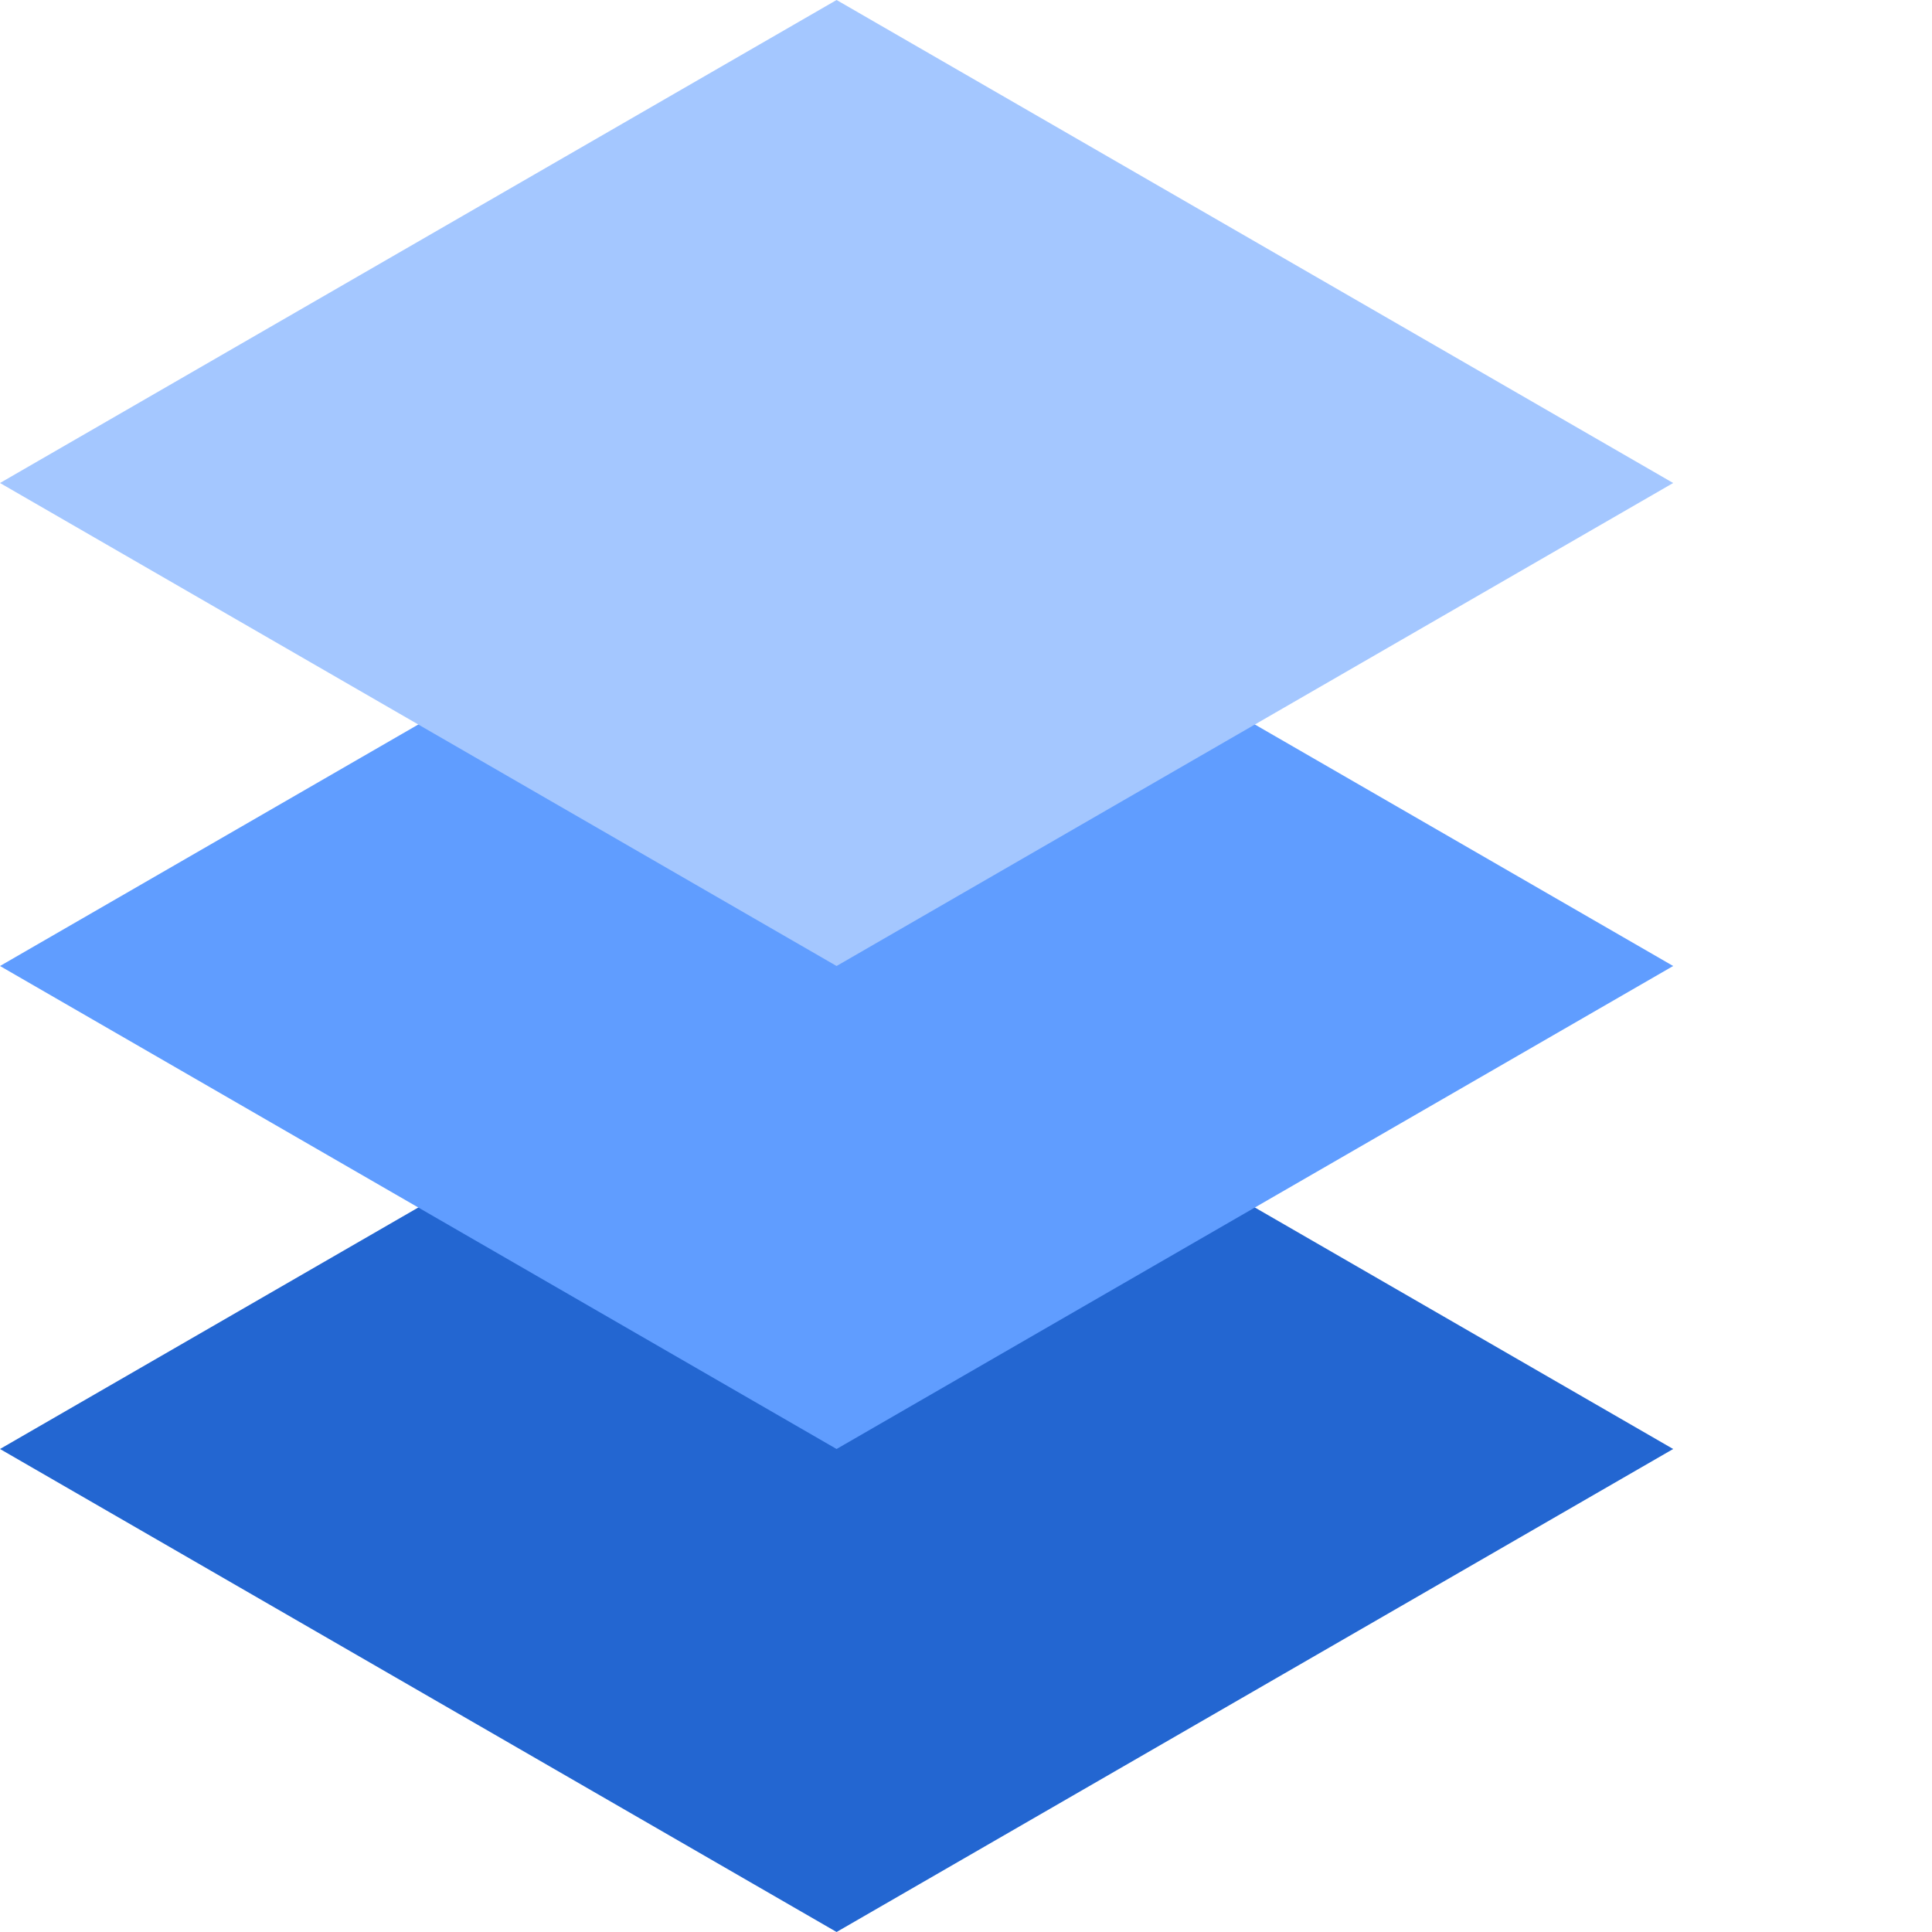
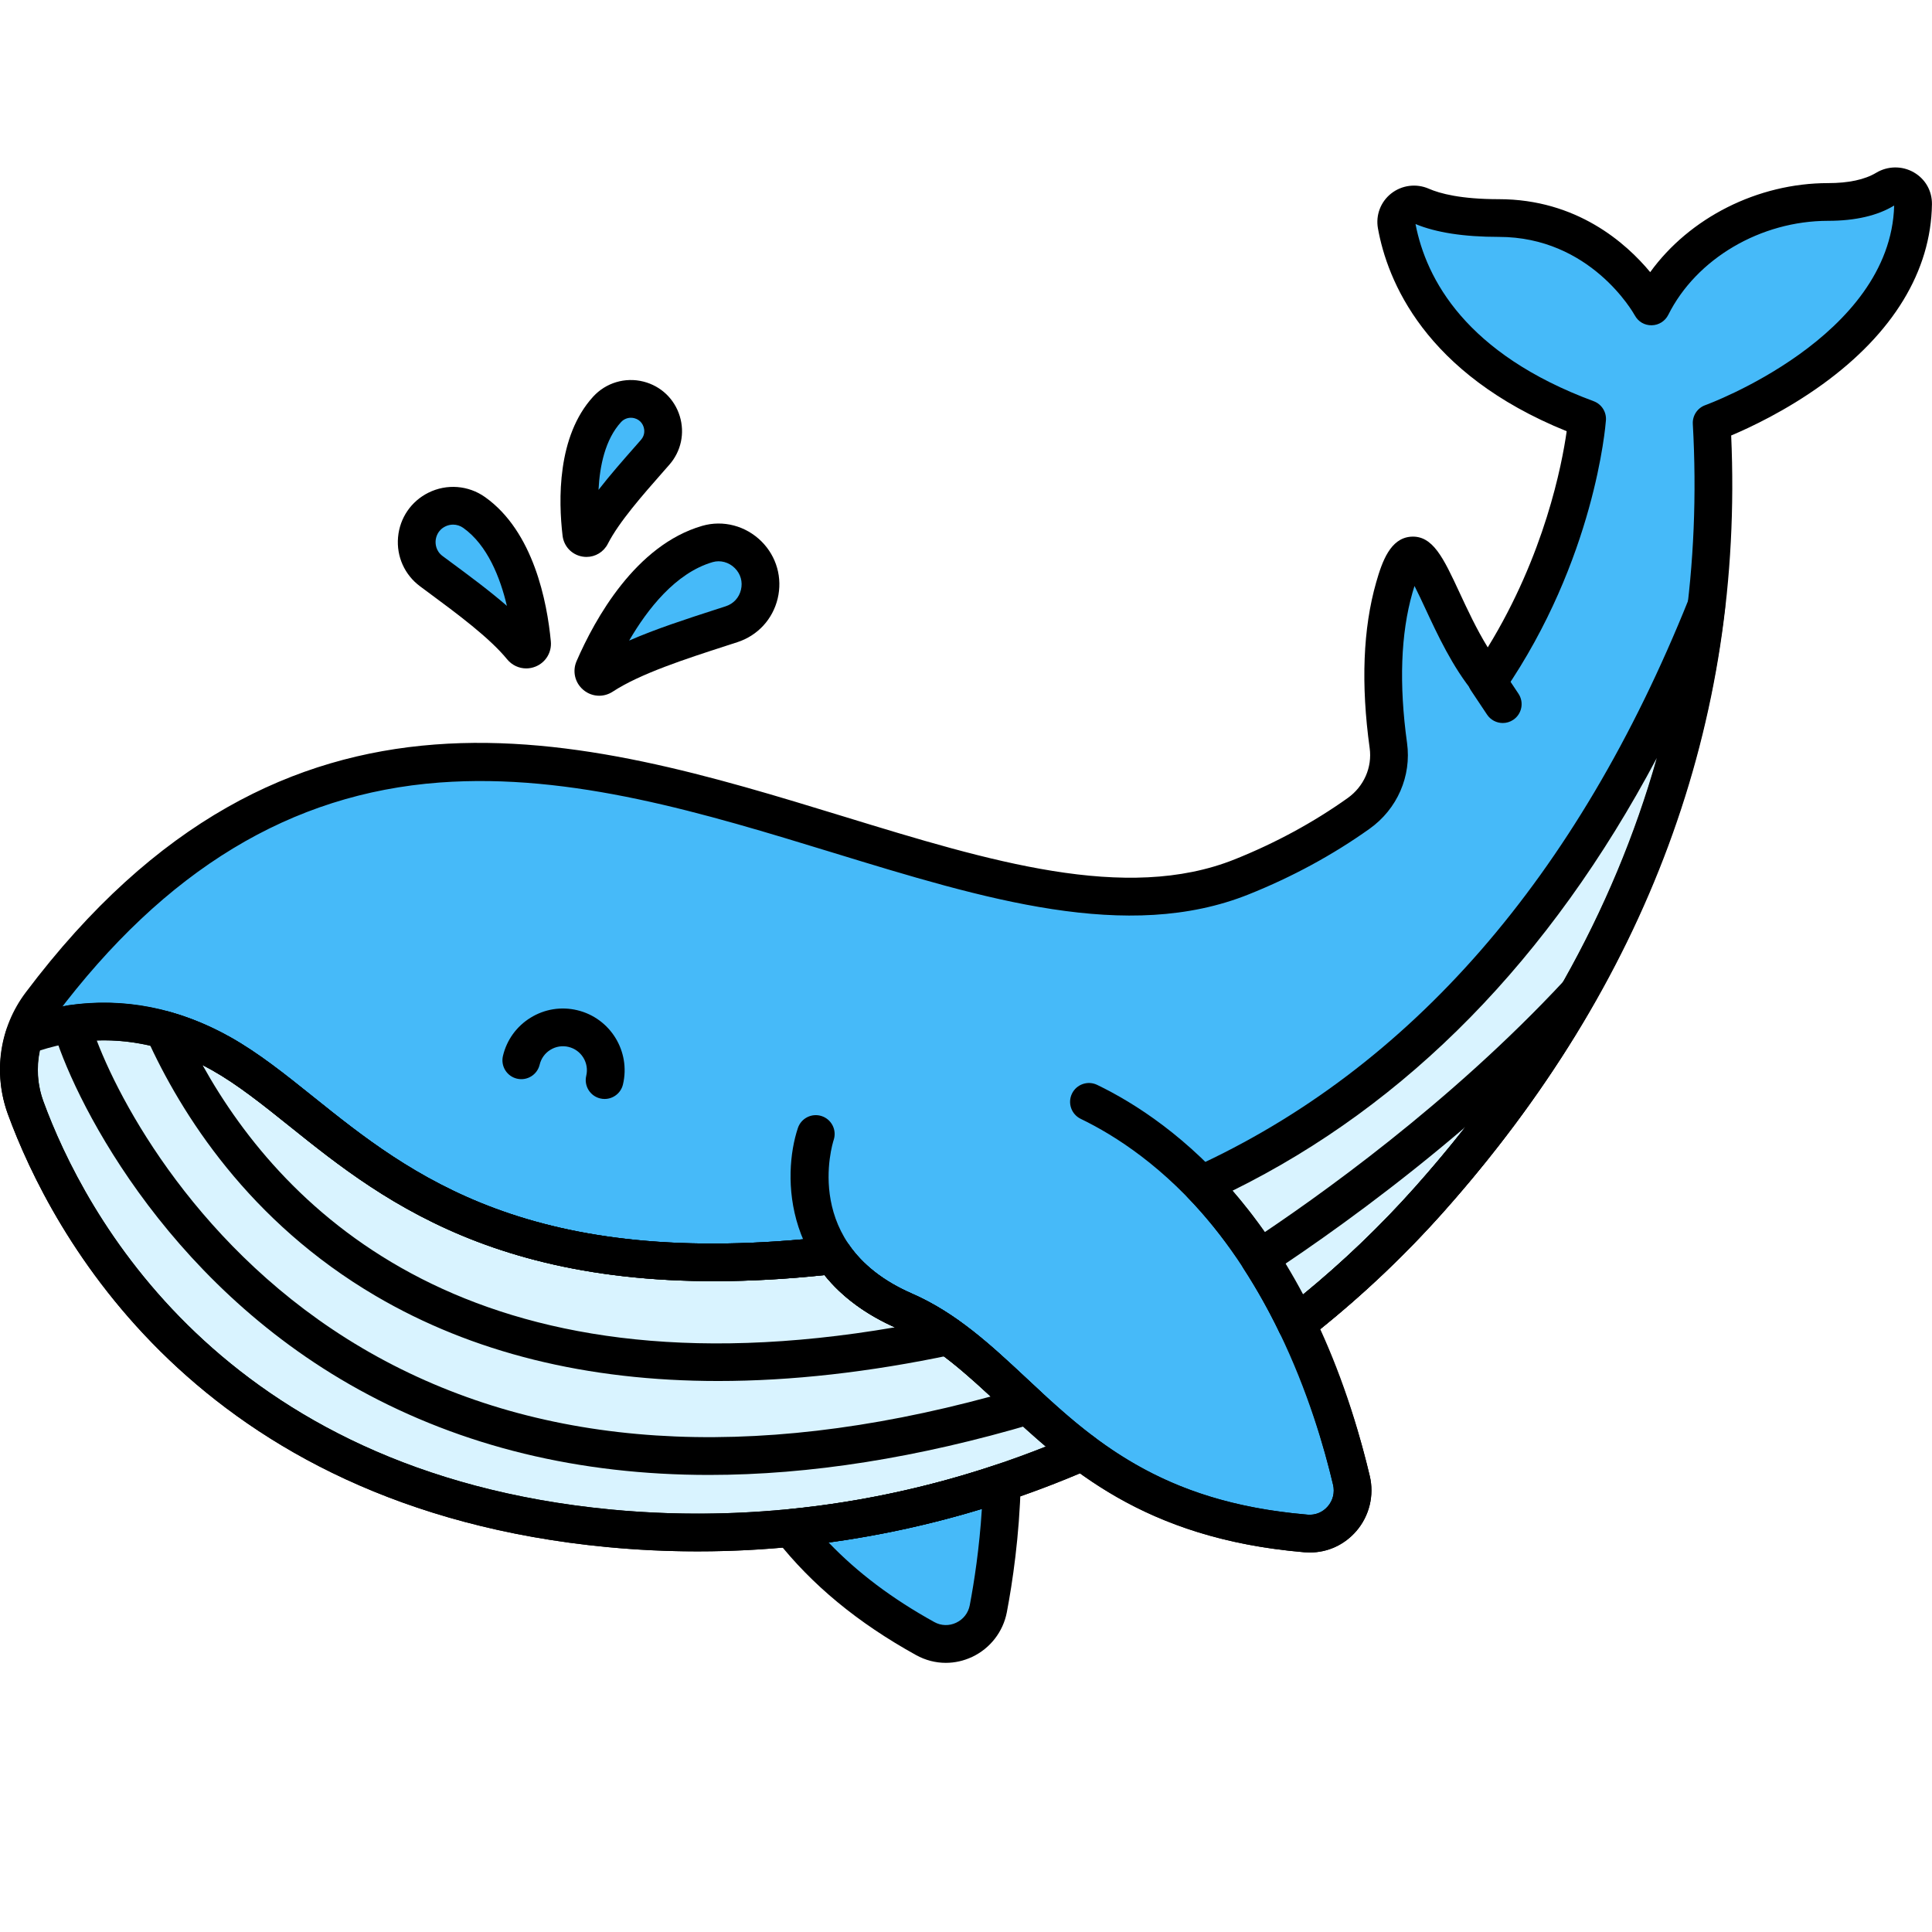
- <svg xmlns="http://www.w3.org/2000/svg" version="1.1" width="256" height="256" viewbox="0 0 949 256">
-   <path fill="#2366d1" d="M110.851 128L221.703 192L110.851 256L0 192Z" />
-   <path fill="#609dff" d="M110.851 64L221.703 128L110.851 192L0 128Z" />
-   <path fill="#a4c7ff" d="M110.851 0L221.703 64L110.851 128L0 64Z" />
+ <svg xmlns="http://www.w3.org/2000/svg" enable-background="new 0 0 256 256" height="512" viewBox="0 0 256 256" width="512">
+   <g fill="#46baf9">
+     <path d="m93.736 72.081c-7.978 2.315-12.993 11.797-15.045 16.518-.304.7.484 1.378 1.123.959 4.277-2.806 11.193-4.915 17.122-6.846 3.938-1.282 5.132-6.268 2.203-9.197-1.412-1.412-3.484-1.991-5.403-1.434z" />
+     <path d="m62.822 67.904c5.69 4.035 7.25 12.786 7.677 17.319.072.76-.883 1.148-1.366.557-2.786-3.407-7.743-6.948-11.976-10.091-2.883-2.141-2.489-6.568.727-8.168 1.59-.791 3.49-.644 4.938.383z" />
+     <path d="m80.445 54.243c-4.178 4.562-3.894 12.44-3.417 16.449.08.672.98.83 1.288.227 1.778-3.474 5.414-7.471 8.496-10.987 2.099-2.395.929-6.159-2.157-6.945-1.527-.387-3.146.095-4.21 1.256z" />
+     <path d="m253.494 27.03c.027-1.854-2.012-2.95-3.602-1.995s-4.003 1.726-7.65 1.726c-9.582 0-19.164 5.323-23.423 13.841 0 0-6.388-11.711-20.229-11.711-5.019 0-8.218-.7-10.256-1.592-1.729-.756-3.623.664-3.289 2.521 1.284 7.13 6.393 18.701 25.257 25.688 0 0-1.288 17.542-13.077 34.725-7.061-8.573-9.099-24.181-12.475-12.367-1.952 6.83-1.667 14.555-.787 20.92.484 3.496-1.065 6.95-3.939 8.997-4.478 3.189-9.612 6.055-15.503 8.411-41.458 16.582-106.122-53.607-159.123 16.819-2.968 3.944-3.696 9.146-1.998 13.78 5.781 15.769 24.427 50.649 77.27 55.71 21.743 2.082 43.257-1.623 62.761-10.143 6.933 5.213 15.808 9.656 29.625 10.831 3.867.329 6.912-3.253 6.017-7.03-1.255-5.295-3.5-12.869-7.302-20.717 6.285-4.907 12.173-10.397 17.561-16.442 20.743-23.268 40.028-57.472 37.473-102.964-.001.001 26.398-9.395 26.689-29.008z" />
+     <path d="m179.072 196.162c-3.045-12.848-11.891-39.109-34.78-50.159l-36.199 4.259s-5.323 15.97 11.711 23.423c15.866 6.941 21.573 26.813 53.25 29.507 3.869.328 6.913-3.254 6.018-7.03z" />
+   </g>
+   <path d="m159.203 156.96c5.409 5.639 9.498 12.149 12.567 18.485 6.285-4.907 12.173-10.397 17.561-16.442 16.872-18.926 32.778-45.088 36.753-78.674-16.585 41.354-40.625 64.648-66.881 76.631z" fill="#d9f3ff" />
+   <path d="m119.805 173.684c-4.571-2-7.522-4.615-9.408-7.368-52.524 5.991-64.88-17.584-81.089-26.701-10.97-6.171-20.609-4.393-26.086-2.346-.985 3.065-.961 6.418.177 9.523 5.78 15.768 24.426 50.651 77.27 55.712 21.743 2.082 43.257-1.623 62.761-10.143-8.962-6.739-14.679-14.763-23.625-18.677z" fill="#d9f3ff" />
+   <path d="m104.819 202.466c4.024 5.109 9.55 10.104 17.774 14.654 3.396 1.879 7.638-.148 8.363-3.961.809-4.257 1.633-10.093 1.802-16.694-9.029 3.028-18.394 5.061-27.939 6.001z" fill="#46baf9" />
+   <path d="m173.557 205.713c-.237 0-.475-.01-.713-.03-21.417-1.821-31.409-11.149-40.225-19.379-4.441-4.146-8.636-8.062-13.815-10.328-15.128-6.619-15.171-20.231-13.081-26.504.437-1.31 1.854-2.017 3.162-1.581 1.307.436 2.015 1.847 1.584 3.154-.189.583-4.32 13.937 10.338 20.35 5.962 2.609 10.461 6.808 15.223 11.254 8.625 8.052 17.544 16.378 37.237 18.052 1.024.086 1.996-.313 2.671-1.096.688-.798.944-1.843.701-2.866-7.531-31.777-24.18-44.017-33.434-48.484-1.243-.601-1.765-2.095-1.165-3.338s2.095-1.765 3.338-1.165c10.054 4.854 28.117 18.042 36.125 51.833.607 2.564-.058 5.287-1.779 7.284-1.576 1.83-3.793 2.844-6.167 2.844z" />
+   <path d="m173.557 205.713c-.237 0-.475-.01-.713-.03-11.66-.992-21.151-4.324-29.738-10.461-19.868 8.42-41.504 11.798-62.674 9.771-54.59-5.228-73.697-41.84-79.378-57.339-2.011-5.484-1.133-11.519 2.347-16.144 34.571-45.938 73.825-33.912 108.457-23.301 19.189 5.879 37.314 11.431 51.736 5.663 5.404-2.161 10.444-4.896 14.981-8.126 2.15-1.531 3.266-4.067 2.913-6.618-1.172-8.467-.883-15.852.859-21.949.806-2.822 1.892-5.851 4.591-6.063 2.911-.212 4.317 2.801 6.45 7.388 1.048 2.252 2.275 4.892 3.748 7.278 7.535-12.27 9.83-24.203 10.458-28.642-18.875-7.636-23.777-20.033-25.009-26.877-.315-1.749.354-3.519 1.748-4.619 1.42-1.12 3.337-1.364 5.003-.635 1.442.631 4.218 1.383 9.254 1.383 10.335 0 16.869 5.808 20.071 9.669 5.189-7.181 14.202-11.799 23.58-11.799 2.709 0 4.85-.461 6.363-1.369 1.533-.921 3.442-.943 4.986-.055 1.531.881 2.429 2.462 2.403 4.23-.131 8.839-5.141 17.086-14.488 23.848-4.842 3.503-9.627 5.742-12.115 6.788 1.682 38.009-11.162 72.643-38.193 102.964-4.972 5.578-10.456 10.787-16.321 15.506 3.447 7.527 5.495 14.631 6.628 19.412.607 2.564-.058 5.287-1.779 7.284-1.577 1.829-3.794 2.843-6.168 2.843zm-30.127-15.853c.533 0 1.062.17 1.503.502 8.224 6.183 16.962 9.371 28.334 10.338 1.025.089 1.996-.313 2.671-1.096.688-.798.944-1.843.701-2.866-1.166-4.921-3.348-12.42-7.12-20.203-.514-1.061-.217-2.336.711-3.061 6.222-4.857 12.021-10.286 17.234-16.135 26.545-29.776 38.941-63.812 36.843-101.16-.062-1.107.613-2.124 1.658-2.496.245-.087 24.546-8.982 25.023-26.452-2.204 1.35-5.174 2.029-8.747 2.029-8.947 0-17.46 5.007-21.186 12.459-.417.833-1.261 1.365-2.191 1.381-.959.021-1.794-.485-2.24-1.302-.231-.418-5.909-10.409-18.034-10.409-4.605 0-8.313-.573-11.027-1.703 1.412 7.314 6.685 17.208 23.606 23.476 1.044.387 1.707 1.417 1.625 2.527-.055.744-1.476 18.417-13.509 35.956-.444.647-1.167 1.049-1.952 1.083-.791.03-1.54-.302-2.039-.908-2.819-3.422-4.828-7.74-6.441-11.209-.434-.934-.951-2.044-1.424-2.968-.086.266-.178.567-.275.908-1.55 5.424-1.79 12.116-.714 19.89.608 4.402-1.294 8.761-4.966 11.376-4.86 3.461-10.252 6.387-16.024 8.696-16.06 6.423-35.002.62-55.058-5.524-17.018-5.214-34.616-10.606-52.137-9.301-19.717 1.468-36.354 11.552-50.86 30.828-2.456 3.264-3.072 7.531-1.648 11.417 5.355 14.609 23.399 49.125 75.161 54.082 20.793 1.993 42.069-1.448 61.522-9.946.321-.14.661-.209 1-.209zm110.064-162.83h.01z" />
+   <path d="m171.77 177.945c-.189 0-.378-.021-.566-.065-.736-.171-1.354-.665-1.684-1.345-3.383-6.983-7.461-12.986-12.122-17.845-.561-.584-.804-1.405-.651-2.2.152-.796.681-1.468 1.417-1.805 28.757-13.125 50.827-38.455 65.599-75.287.467-1.163 1.723-1.8 2.938-1.492 1.215.31 2.012 1.471 1.865 2.716-3.452 29.169-16.024 56.1-37.369 80.043-5.413 6.072-11.432 11.707-17.889 16.749-.443.348-.986.531-1.538.531zm-8.454-20.171c3.454 4.02 6.567 8.641 9.294 13.797 5.325-4.359 10.312-9.136 14.854-14.232 15.559-17.453 26.296-36.521 32.069-56.896-14.155 26.65-32.998 45.878-56.217 57.331z" />
+   <path d="m125.325 220.336c-1.355 0-2.705-.344-3.942-1.029-7.73-4.277-13.791-9.28-18.527-15.294-.565-.718-.694-1.687-.336-2.527s1.146-1.418 2.055-1.508c9.252-.912 18.467-2.892 27.388-5.883.774-.26 1.624-.125 2.281.359.656.485 1.034 1.259 1.013 2.075-.181 7.058-1.103 13.193-1.845 17.096-.492 2.588-2.211 4.802-4.598 5.923-1.121.527-2.308.788-3.489.788zm-15.52-15.939c3.811 3.982 8.426 7.453 13.999 10.536.897.497 1.949.529 2.886.09.954-.448 1.614-1.297 1.81-2.33.58-3.051 1.275-7.532 1.602-12.752-6.659 2.029-13.456 3.521-20.297 4.456z" />
+   <path d="m92.451 205.565c-4.014 0-8.024-.19-12.02-.572-54.591-5.229-73.698-41.841-79.379-57.34-1.303-3.554-1.377-7.513-.21-11.147.234-.728.789-1.309 1.505-1.577 5.324-1.99 16.065-4.311 28.188 2.509 3.764 2.117 7.281 4.938 11.005 7.924 12.789 10.256 28.704 23.017 68.574 18.472.917-.103 1.823.307 2.346 1.071 1.842 2.689 4.651 4.874 8.347 6.491 5.963 2.609 10.462 6.808 15.225 11.254 2.766 2.582 5.626 5.252 8.901 7.714.71.534 1.084 1.405.98 2.289-.103.883-.667 1.645-1.482 2-16.494 7.204-34.254 10.912-51.98 10.912zm-87.159-66.37c-.483 2.244-.33 4.596.455 6.737 5.355 14.61 23.399 49.126 75.161 54.083 19.432 1.863 39.279-1.02 57.668-8.338-2.112-1.786-4.055-3.6-5.956-5.374-4.442-4.146-8.638-8.062-13.817-10.329-4.015-1.757-7.223-4.114-9.556-7.018-40.907 4.301-58.184-9.549-70.835-19.696-3.56-2.855-6.922-5.551-10.329-7.468-9.157-5.149-17.269-4.387-22.791-2.597z" />
+   <path d="m199.125 95.803c-.808 0-1.601-.391-2.083-1.114l-2.129-3.194c-.766-1.149-.456-2.701.693-3.467s2.701-.456 3.467.693l2.129 3.194c.766 1.149.456 2.701-.693 3.467-.426.285-.907.421-1.384.421z" />
+   <path d="m80.115 145.619c-.191 0-.386-.022-.58-.068-1.343-.319-2.173-1.667-1.854-3.01.405-1.702-.651-3.417-2.353-3.821-.822-.196-1.674-.06-2.397.385-.722.444-1.227 1.143-1.423 1.968-.32 1.343-1.666 2.174-3.011 1.854-1.343-.319-2.173-1.667-1.854-3.011.505-2.124 1.807-3.924 3.666-5.068s4.053-1.497 6.176-.991c4.384 1.043 7.102 5.458 6.06 9.842-.273 1.147-1.299 1.92-2.43 1.92z" />
+   <path d="m79.395 92.188c-.749 0-1.492-.261-2.101-.774-1.117-.941-1.476-2.473-.895-3.811 2.431-5.596 7.825-15.365 16.641-17.923 2.773-.806 5.787-.012 7.868 2.067 1.996 1.996 2.794 4.825 2.137 7.569-.657 2.742-2.651 4.9-5.333 5.773l-1.505.488c-5.334 1.727-11.38 3.684-15.019 6.072-.553.361-1.175.539-1.793.539zm15.038-17.706c-4.92 1.428-8.669 6.272-11.067 10.398 3.53-1.545 7.579-2.855 11.299-4.06l1.497-.485c1.031-.336 1.767-1.132 2.019-2.186.253-1.055-.042-2.1-.81-2.867-.79-.789-1.915-1.095-2.938-.8z" />
+   <path d="m69.726 88.568c-.958 0-1.887-.424-2.527-1.205-2.351-2.875-6.645-6.052-10.433-8.854l-1.098-.813c-2.057-1.527-3.15-3.962-2.924-6.514.227-2.552 1.732-4.758 4.027-5.899 2.421-1.204 5.294-.981 7.498.582 6.448 4.573 8.231 13.944 8.72 19.123.136 1.442-.672 2.781-2.011 3.331-.409.168-.833.249-1.252.249zm-1.715-3.11h.01zm-7.976-15.943c-.354 0-.708.081-1.037.245-1.046.52-1.239 1.477-1.273 1.864s-.013 1.362.924 2.057l1.091.808c2.454 1.815 5.107 3.777 7.427 5.794-.881-3.725-2.569-8.057-5.79-10.341-.4-.282-.87-.427-1.342-.427z" />
+   <path d="m77.714 73.796c-.189 0-.38-.017-.571-.051-1.387-.249-2.431-1.356-2.598-2.756-.55-4.63-.755-13.181 4.056-18.434 1.689-1.845 4.245-2.607 6.669-1.99 2.299.585 4.092 2.286 4.795 4.551s.189 4.681-1.375 6.464l-.804.915c-2.748 3.124-5.863 6.665-7.346 9.563-.554 1.085-1.645 1.738-2.826 1.738zm1.796-3.399h.01zm4.088-15.042c-.492 0-.968.204-1.309.576-2.109 2.303-2.824 5.837-2.982 8.979 1.515-1.955 3.229-3.902 4.827-5.719l.798-.908c.588-.671.447-1.403.359-1.686-.088-.284-.386-.968-1.252-1.188-.147-.035-.295-.054-.441-.054zm-3.153-1.112h.01z" />
+   <path d="m93.944 195.437c-17.201 0-32.705-3.767-46.373-11.296-26.254-14.462-38.162-39.399-40.535-47.788-.196-.693-.083-1.436.308-2.04s1.024-1.01 1.736-1.114c7.33-1.074 14.548.353 21.456 4.238 3.764 2.117 7.281 4.938 11.005 7.924 12.789 10.256 28.704 23.017 68.574 18.472.917-.103 1.823.307 2.346 1.071 1.842 2.689 4.651 4.874 8.347 6.491 5.966 2.61 10.469 6.812 15.235 11.262.619.578 1.244 1.161 1.878 1.746.661.61.943 1.528.74 2.404s-.862 1.575-1.725 1.831c-15.299 4.532-29.657 6.799-42.992 6.799zm-81.124-57.565c3.683 9.641 14.956 29.656 37.164 41.889 22.077 12.161 49.41 13.933 81.29 5.285-3.957-3.669-7.817-7.036-12.47-9.071-4.015-1.757-7.223-4.114-9.556-7.018-40.902 4.301-58.183-9.549-70.835-19.696-3.56-2.855-6.922-5.551-10.329-7.468-4.96-2.789-10.075-4.107-15.264-3.921z" />
+   <path d="m95.169 182.99c-17.405 0-32.595-3.763-45.381-11.269-16.765-9.842-25.771-24.052-30.374-34.24-.399-.883-.251-1.918.378-2.654.63-.736 1.63-1.043 2.564-.785 2.788.768 5.539 1.91 8.178 3.395 3.764 2.117 7.282 4.938 11.005 7.924 12.789 10.256 28.704 23.017 68.574 18.472.917-.103 1.823.307 2.346 1.071 1.842 2.689 4.651 4.874 8.347 6.491 2.1.918 4.162 2.106 6.301 3.631.808.576 1.199 1.575.997 2.546-.202.972-.96 1.731-1.931 1.936-10.994 2.322-21.34 3.482-31.004 3.482zm-68.333-41.864c10.874 19.576 35.919 44.35 91.741 34.749-3.91-1.746-7.04-4.068-9.33-6.917-40.902 4.301-58.183-9.549-70.835-19.696-3.56-2.855-6.922-5.551-10.329-7.468-.413-.232-.829-.455-1.247-.668z" />
+   <path d="m171.77 177.945c-.189 0-.378-.021-.566-.065-.736-.171-1.354-.666-1.684-1.345-1.417-2.925-3.013-5.763-4.742-8.433-.747-1.153-.424-2.692.724-3.447 9.107-5.995 26.637-18.472 41.721-34.676.864-.928 2.287-1.062 3.309-.312s1.321 2.147.695 3.25c-5.49 9.665-12.229 19.001-20.028 27.75-5.413 6.072-11.432 11.707-17.889 16.749-.445.346-.988.529-1.54.529zm-1.485-10.468c.809 1.336 1.585 2.704 2.324 4.097 5.325-4.359 10.313-9.137 14.856-14.234 2.333-2.618 4.569-5.289 6.701-8.006-9.16 7.848-17.838 14.076-23.881 18.143z" />
</svg>
